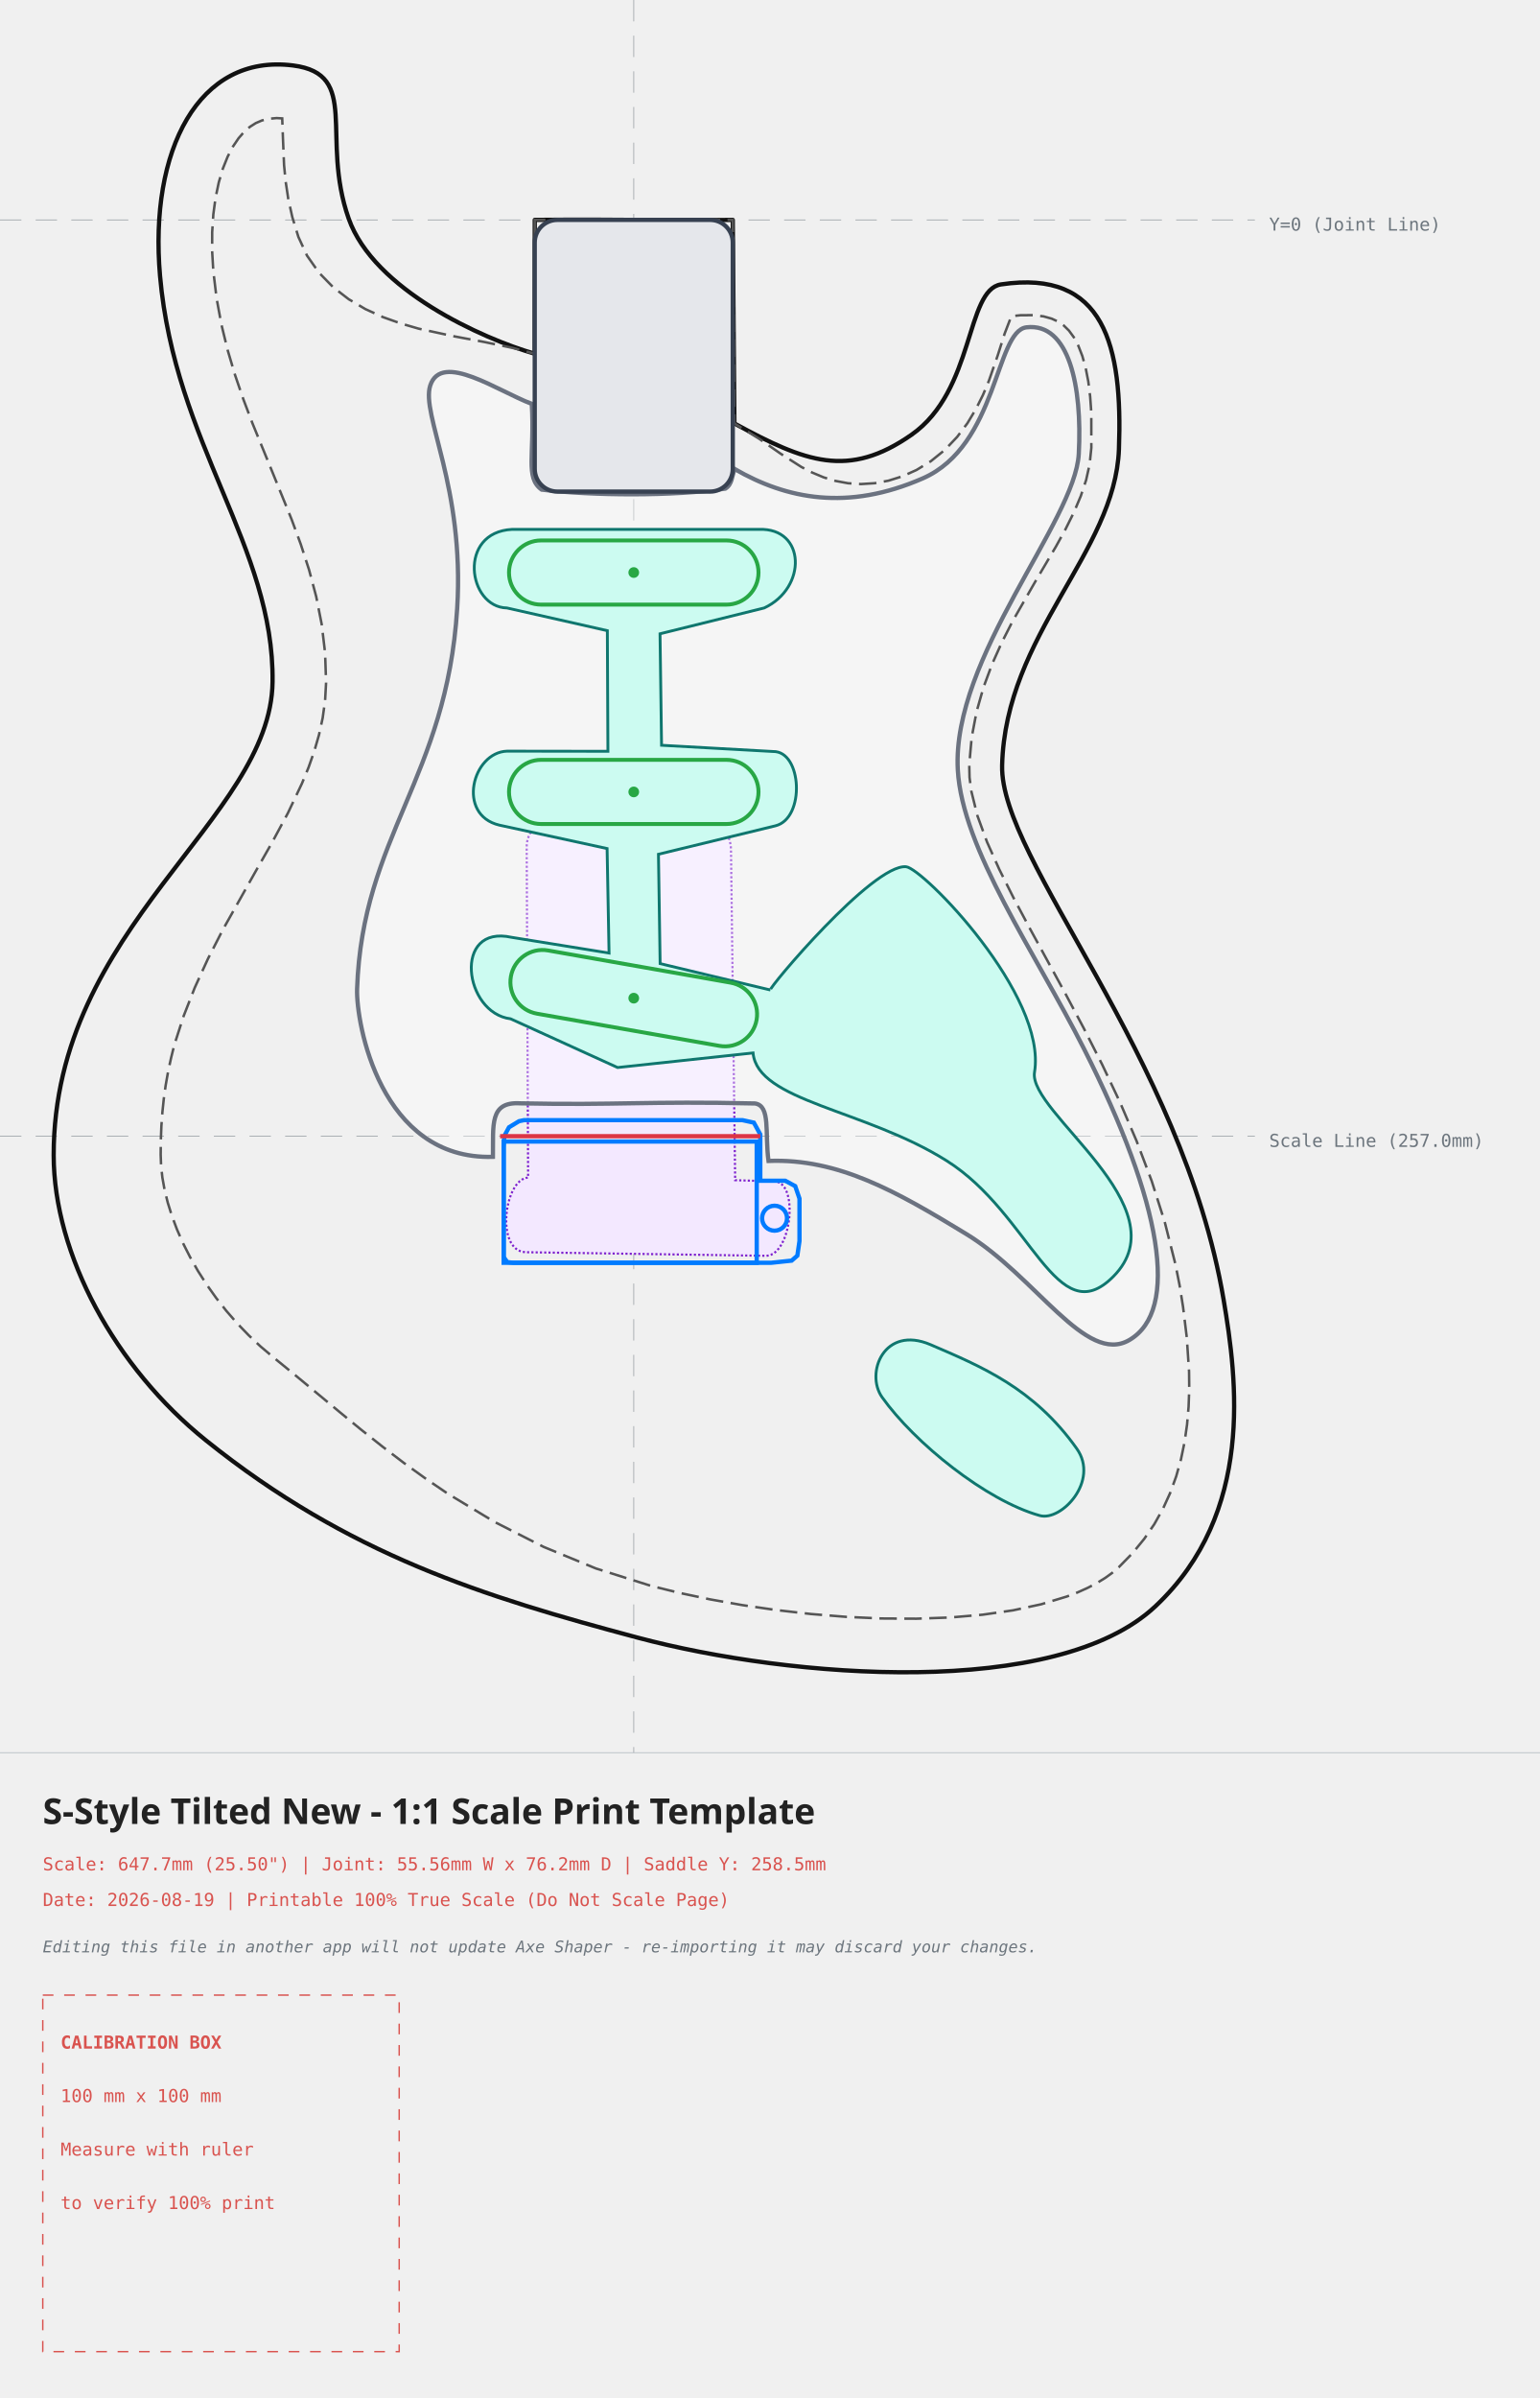
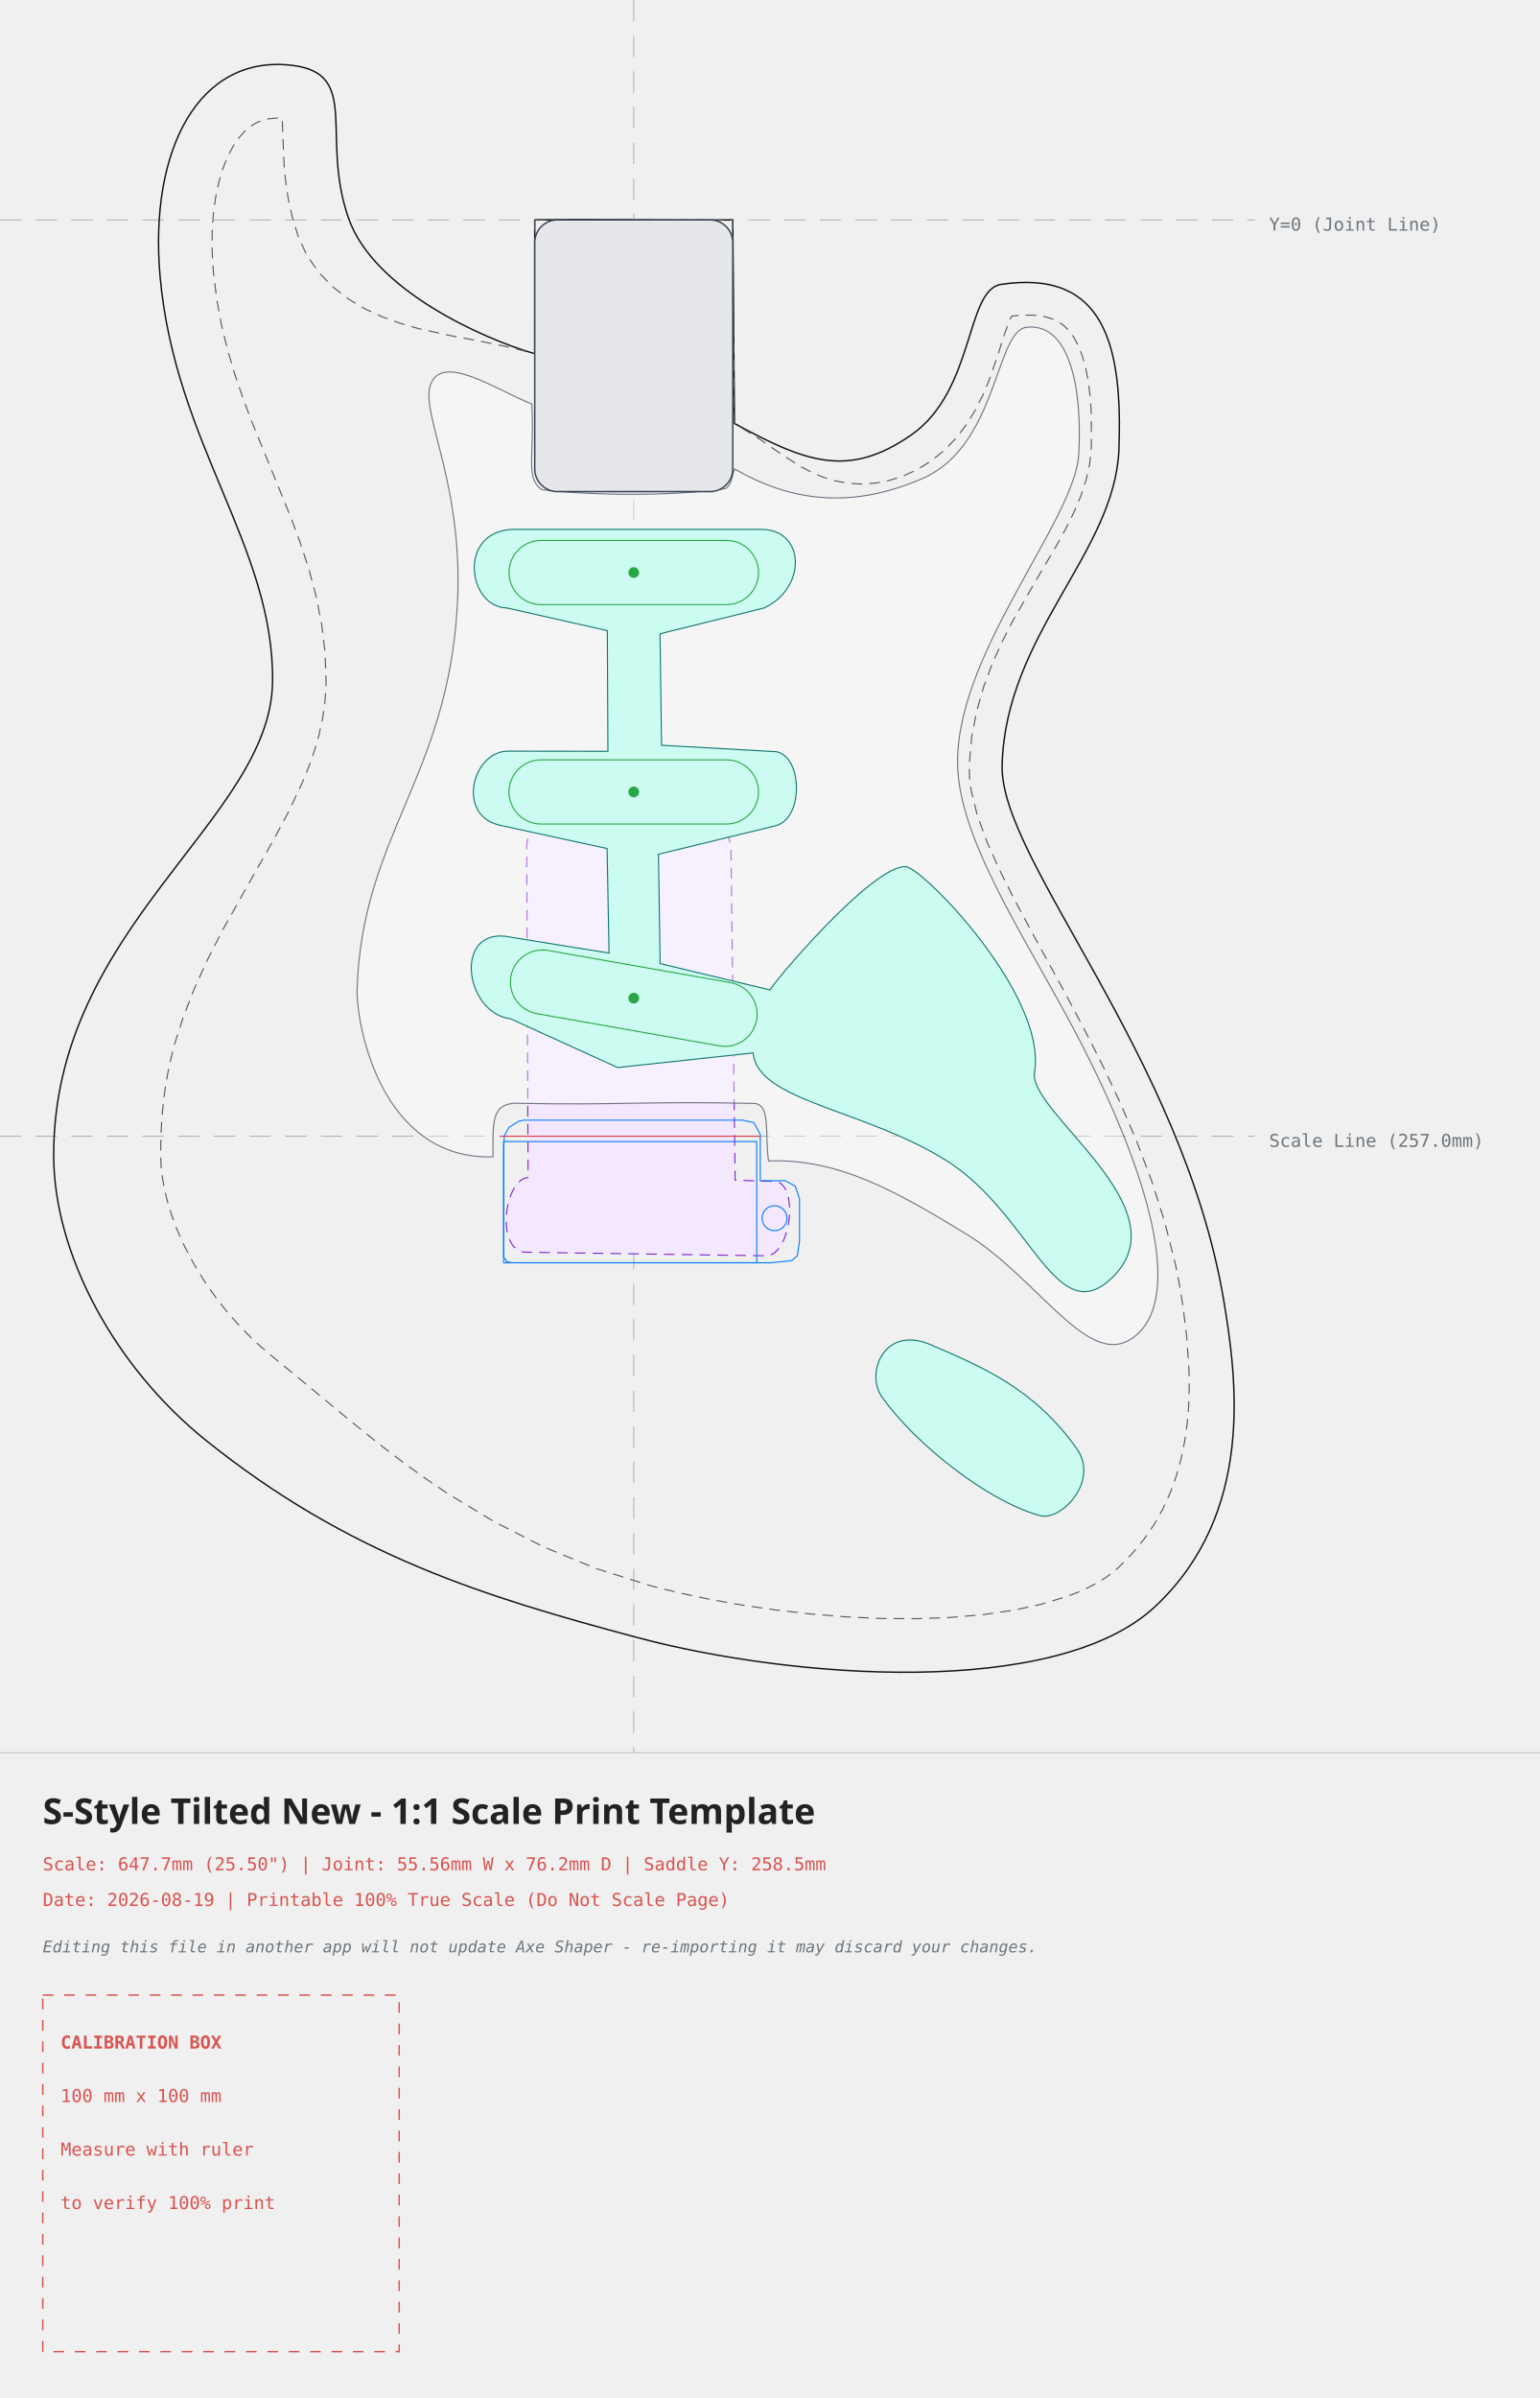
<svg xmlns="http://www.w3.org/2000/svg" width="432.07mm" height="672.59mm" viewBox="-177.81 -61.68 432.07 672.59" version="1.1" id="svg20">
  <defs id="defs20" />
  <style id="style1">
    .body-line { fill: none; stroke: #111111; stroke-width: 0.4; stroke-linecap: round; stroke-linejoin: round; }
    .edge-inset { fill: none; stroke: #555555; stroke-width: 0.3; stroke-dasharray: 3,2; }
    .neck-pocket { fill: #e5e7eb; stroke: #374151; stroke-width: 0.4; }
    .pickup-rout { fill: none; stroke: #28a745; stroke-width: 0.3; }
    .bridge-rout { fill: none; stroke: #007bff; stroke-width: 0.3; }
    .back-route { fill: #f3e8ff; stroke: #7e22ce; stroke-width: 0.3; stroke-dasharray: 3,2; }
    .front-route { fill: #ccfbf1; stroke: #0f766e; stroke-width: 0.3; }
    .pickguard { fill: #ffffff; fill-opacity: 0.35; stroke: #6b7280; stroke-width: 0.3; }
    .center-axis { fill: none; stroke: #6c757d; stroke-width: 0.2; stroke-dasharray: 6,4; opacity: 0.7; }
    .calibration-box { fill: none; stroke: #d9534f; stroke-width: 0.4; stroke-dasharray: 3,3; }
    .band-rule { fill: none; stroke: #adb5bd; stroke-width: 0.2; }
    .text-label { font-family: monospace, sans-serif; font-size: 5px; fill: #d9534f; }
    .disclaimer-label { font-family: monospace, sans-serif; font-size: 4.5px; font-style: italic; fill: #6c757d; }
    .axis-label { font-family: monospace, sans-serif; font-size: 5px; fill: #6c757d; }
    .title-label { font-family: sans-serif; font-size: 10px; font-weight: bold; fill: #222222; }
  </style>
  <g id="g12">
    <line x1="0" y1="-61.68" x2="0" y2="429.91" class="center-axis" id="line1" />
    <line x1="-177.81" y1="0" x2="174.27" y2="0" class="center-axis" id="line2" />
    <text x="178.27" y="3" class="axis-label" id="text2">Y=0 (Joint Line)</text>
    <line x1="-177.81" y1="257.00" x2="174.27" y2="257.00" class="center-axis" stroke="#007bff" id="line3" />
    <text x="178.27" y="260.00" class="axis-label" fill="#007bff" id="text3">Scale Line (257.0mm)</text>
-     <path d="M -23.21 168.63 C -23.21 168.63, 20.62 169.50, 20.62 169.50 C 25.19 169.20, 27.14 172.69, 27.28 176.52 C 27.28 176.52, 28.45 269.34, 28.45 269.34 C 28.45 269.34, 39.18 269.67, 39.18 269.67 C 46.46 269.31, 44.42 290.20, 37.24 290.55 C 37.24 290.55, -30.41 289.54, -30.41 289.54 C -38.90 289.06, -36.31 268.95, -29.64 268.62 C -29.64 268.62, -30.04 175.89, -30.04 175.89 C -30.06 171.80, -27.13 168.70, -23.21 168.63 Z" class="back-route" id="path3" style="stroke-width:0.6;stroke-dasharray:0.6,0.6;stroke-dashoffset:0" />
-     <path d="M -27.78 0.00 C -27.78 0.00, -27.79 37.53, -27.79 37.53 C -42.35 33.34, -72.95 19.65, -79.99 -0.39 C -88.02 -23.24, -76.54 -40.90, -95.60 -43.32 C -122.12 -46.68, -136.00 -19.51, -132.91 15.71 C -128.76 62.86, -100.85 91.68, -101.34 129.57 C -101.83 168.35, -162.81 198.11, -162.75 262.36 C -162.73 290.23, -145.45 321.91, -120.01 342.33 C -79.97 374.47, -42.14 386.11, 1.05 397.63 C 44.24 409.16, 118.65 414.91, 146.38 388.83 C 174.27 362.60, 169.25 325.07, 165.50 302.89 C 153.88 234.21, 102.70 179.59, 103.35 153.00 C 104.26 116.28, 135.05 93.32, 136.12 64.35 C 137.19 35.39, 132.17 13.73, 103.05 18.09 C 93.10 19.59, 95.68 47.86, 77.93 60.26 C 60.18 72.66, 48.14 67.90, 28.24 57.09 C 28.24 57.09, 27.78 0.00, 27.78 0.00 C 6.63 0.26, -2.31 -0.24, -27.78 0.00 Z" class="body-line" id="path4" style="stroke-width:1.2;stroke-dasharray:none" />
-     <path d="M -27.78 0.00 L -27.79 37.53 L -34.06 35.89 L -41.80 34.27 L -50.73 32.59 L -60.36 30.50 L -65.41 29.03 L -70.39 27.25 L -75.28 25.02 L -79.97 22.25 L -84.36 18.86 L -88.32 14.80 L -91.67 10.02 L -94.09 4.78 L -95.80 -0.79 L -96.94 -5.95 L -97.67 -10.80 L -98.11 -15.37 L -98.42 -22.79 L -98.63 -28.47 L -98.63 -28.47 L -98.63 -28.47 L -98.63 -28.47 L -98.63 -28.47 L -98.63 -28.47 L -98.63 -28.47 L -98.63 -28.47 L -98.63 -28.47 L -100.19 -28.56 L -102.44 -28.36 L -104.35 -27.88 L -106.05 -27.15 L -107.67 -26.12 L -109.28 -24.74 L -110.88 -22.90 L -112.45 -20.58 L -113.94 -17.74 L -115.28 -14.39 L -116.42 -10.56 L -117.32 -6.28 L -117.95 -1.61 L -118.28 3.43 L -118.29 8.78 L -117.96 14.37 L -117.03 22.08 L -115.67 29.44 L -113.93 36.56 L -111.87 43.49 L -109.54 50.29 L -107.01 56.97 L -101.50 70.45 L -96.03 83.91 L -93.43 90.96 L -91.09 98.17 L -89.10 105.63 L -87.56 113.38 L -86.60 121.43 L -86.32 129.78 L -86.60 134.79 L -87.28 139.70 L -88.32 144.47 L -89.66 149.09 L -91.24 153.57 L -93.11 158.10 L -97.04 166.38 L -101.49 174.65 L -106.14 182.81 L -115.30 199.10 L -119.46 207.23 L -123.16 215.32 L -126.29 223.30 L -128.91 231.42 L -129.81 235.04 L -130.64 238.86 L -131.32 242.67 L -131.85 246.47 L -132.25 250.30 L -132.53 254.18 L -132.69 258.18 L -132.73 262.20 L -132.61 265.37 L -132.25 268.62 L -131.63 272.06 L -130.74 275.65 L -129.57 279.38 L -128.14 283.19 L -126.44 287.05 L -124.47 290.93 L -122.27 294.80 L -119.83 298.62 L -117.17 302.36 L -114.30 306.00 L -111.26 309.50 L -108.05 312.83 L -104.70 315.98 L -101.12 319.01 L -94.72 324.24 L -88.48 329.42 L -82.41 334.46 L -76.43 339.36 L -70.45 344.10 L -64.43 348.69 L -58.31 353.09 L -52.19 357.26 L -39.03 365.20 L -25.26 372.20 L -10.62 378.24 L 4.83 383.12 L 12.85 385.10 L 21.42 386.91 L 30.52 388.53 L 40.01 389.91 L 49.76 391.02 L 59.64 391.82 L 69.53 392.27 L 79.29 392.33 L 88.79 391.99 L 97.89 391.21 L 106.44 389.98 L 114.30 388.29 L 121.51 386.11 L 124.50 384.97 L 127.38 383.67 L 129.98 382.31 L 132.30 380.88 L 134.33 379.41 L 136.06 377.92 L 139.93 373.96 L 143.22 369.94 L 146.06 365.80 L 148.47 361.51 L 150.50 357.06 L 152.18 352.44 L 153.52 347.68 L 154.53 342.81 L 155.24 337.85 L 155.67 332.85 L 155.85 327.87 L 155.80 323.03 L 155.16 313.44 L 154.11 304.85 L 153.14 298.80 L 151.97 292.91 L 148.97 281.05 L 145.31 269.55 L 141.07 258.33 L 136.40 247.44 L 131.42 236.90 L 126.27 226.75 L 121.09 216.99 L 111.12 198.72 L 106.60 190.24 L 102.56 182.17 L 99.12 174.49 L 96.41 167.10 L 94.68 160.11 L 94.21 156.36 L 94.13 152.81 L 94.81 145.14 L 96.19 137.90 L 98.14 131.05 L 100.55 124.57 L 103.30 118.43 L 106.29 112.56 L 112.47 101.76 L 118.47 91.58 L 121.13 86.76 L 123.47 82.06 L 125.42 77.46 L 126.92 72.95 L 127.91 68.51 L 128.38 63.94 L 128.37 54.03 L 128.05 49.54 L 127.53 45.33 L 126.79 41.52 L 125.85 38.16 L 124.73 35.29 L 123.47 32.92 L 122.11 31.06 L 120.66 29.63 L 119.08 28.53 L 117.24 27.69 L 114.98 27.06 L 112.14 26.72 L 108.63 26.73 L 106.01 26.99 L 106.01 26.99 L 106.01 26.99 L 106.01 26.99 L 105.78 27.42 L 104.07 31.86 L 102.12 37.99 L 99.63 45.15 L 97.97 49.11 L 95.99 53.07 L 93.61 57.03 L 90.72 60.88 L 87.27 64.52 L 83.33 67.70 L 79.33 70.14 L 75.40 71.91 L 71.47 73.14 L 67.58 73.85 L 63.77 74.09 L 60.11 73.86 L 56.61 73.21 L 53.28 72.21 L 50.12 70.89 L 47.04 69.30 L 41.21 65.57 L 35.11 61.34 L 28.24 57.09 L 27.78 0.00 L 1.62 0.01 Z" class="edge-inset" id="path5" style="stroke-width:0.7;stroke-dasharray:4.9,2.1;stroke-dashoffset:0" />
-     <path d="M -57.09 46.43 C -53.92 36.85, -38.05 48.07, -28.61 51.60 C -27.75 65.90, -30.55 72.27, -25.84 75.65 C -11.51 77.37, 11.12 77.52, 25.70 75.37 C 27.62 74.20, 27.53 71.87, 28.29 69.86 C 42.93 78.32, 60.01 81.71, 81.08 72.50 C 102.15 63.29, 101.45 31.14, 110.19 30.13 C 122.12 28.74, 125.87 46.63, 124.86 65.61 C 123.86 84.59, 89.15 122.75, 90.92 154.29 C 92.17 176.52, 112.56 205.33, 126.26 232.37 C 148.32 275.89, 153.20 305.87, 139.06 314.16 C 126.83 321.34, 112.90 296.38, 93.24 284.40 C 73.88 272.61, 57.47 263.17, 37.80 263.94 C 36.76 255.99, 38.44 248.50, 34.03 247.82 C 3.72 247.12, -4.61 248.36, -31.90 247.78 C -40.57 247.28, -39.37 253.90, -39.51 262.79 C -71.16 263.72, -77.94 225.17, -77.62 215.68 C -76.18 172.90, -52.50 156.56, -49.54 108.98 C -47.41 74.82, -59.78 54.57, -57.09 46.43 Z" class="pickguard" style="fill:#ffffff;stroke-width:1.2;stroke-dasharray:none" id="path6" />
-     <rect x="-27.78" y="0" width="55.56" height="76.2" rx="6.35" ry="6.35" class="neck-pocket" id="rect6" style="stroke-width:1.2;stroke-dasharray:none" />
-     <path d="M -34.13 86.80 C -34.13 86.80, 35.15 86.80, 35.15 86.80 C 48.29 86.32, 48.67 103.23, 36.60 108.84 C 36.60 108.84, 7.37 116.08, 7.37 116.08 C 7.37 116.08, 7.80 147.35, 7.80 147.35 C 7.80 147.35, 39.08 149.10, 39.08 149.10 C 47.24 148.92, 48.16 167.85, 39.77 169.94 C 39.77 169.94, 6.93 177.92, 6.93 177.92 C 6.93 177.92, 7.40 208.59, 7.40 208.59 C 7.40 208.59, 38.33 215.99, 38.33 215.99 C 37.48 215.82, 67.04 180.60, 76.39 181.42 C 81.15 181.84, 116.02 217.42, 112.44 239.06 C 110.58 250.30, 153.91 276.81, 134.58 296.33 C 118.61 312.46, 111.54 278.81, 87.76 263.87 C 64.72 249.39, 34.77 247.25, 33.47 233.65 C 33.47 233.65, -4.53 237.74, -4.53 237.74 C -4.53 237.74, -34.55 224.08, -34.55 224.08 C -47.69 222.48, -50.85 197.54, -34.27 201.22 C -34.27 201.22, -6.93 205.63, -6.93 205.63 C -6.93 205.63, -7.48 176.32, -7.48 176.32 C -7.48 176.32, -37.72 169.75, -37.72 169.75 C -49.82 166.88, -45.27 149.29, -35.53 149.00 C -35.53 149.00, -7.25 149.04, -7.25 149.04 C -7.25 149.04, -7.41 115.21, -7.41 115.21 C -7.41 115.21, -35.58 108.84, -35.58 108.84 C -46.59 108.64, -49.49 87.57, -34.13 86.80 Z" class="front-route" id="path7" style="stroke-width:0.8;stroke-dasharray:none" />
-     <path d="M 83.29 315.48 C 97.29 321.51, 112.22 327.59, 124.29 344.63 C 130.71 353.70, 119.96 365.09, 113.92 363.41 C 98.85 359.22, 78.73 342.97, 69.67 330.21 C 64.88 323.45, 70.24 309.87, 83.29 315.48 Z" class="front-route" id="path8" style="stroke-width:0.8;stroke-dasharray:none" />
-     <g transform="translate(0, 98.90337) rotate(0)" id="g8" style="stroke-width:1.1;stroke-dasharray:none">
-       <rect x="-35.00" y="-9.00" width="70" height="18" rx="9" ry="9" class="pickup-rout" id="rect8" style="stroke-width:1.1;stroke-dasharray:none" />
-       <circle cx="0" cy="0" r="1.5" fill="#28a745" id="circle8" style="stroke-width:1.1;stroke-dasharray:none" />
+     <path d="M -23.21 168.63 C -23.21 168.63, 20.62 169.50, 20.62 169.50 C 25.19 169.20, 27.14 172.69, 27.28 176.52 C 27.28 176.52, 28.45 269.34, 28.45 269.34 C 28.45 269.34, 39.18 269.67, 39.18 269.67 C 46.46 269.31, 44.42 290.20, 37.24 290.55 C 37.24 290.55, -30.41 289.54, -30.41 289.54 C -38.90 289.06, -36.31 268.95, -29.64 268.62 C -29.64 268.62, -30.04 175.89, -30.04 175.89 C -30.06 171.80, -27.13 168.70, -23.21 168.63 Z" class="back-route" id="path3" />
+     <path d="M -27.78 0.00 C -27.78 0.00, -27.79 37.53, -27.79 37.53 C -42.35 33.34, -72.95 19.65, -79.99 -0.39 C -88.02 -23.24, -76.54 -40.90, -95.60 -43.32 C -122.12 -46.68, -136.00 -19.51, -132.91 15.71 C -128.76 62.86, -100.85 91.68, -101.34 129.57 C -101.83 168.35, -162.81 198.11, -162.75 262.36 C -162.73 290.23, -145.45 321.91, -120.01 342.33 C -79.97 374.47, -42.14 386.11, 1.05 397.63 C 44.24 409.16, 118.65 414.91, 146.38 388.83 C 174.27 362.60, 169.25 325.07, 165.50 302.89 C 153.88 234.21, 102.70 179.59, 103.35 153.00 C 104.26 116.28, 135.05 93.32, 136.12 64.35 C 137.19 35.39, 132.17 13.73, 103.05 18.09 C 93.10 19.59, 95.68 47.86, 77.93 60.26 C 60.18 72.66, 48.14 67.90, 28.24 57.09 C 28.24 57.09, 27.78 0.00, 27.78 0.00 C 6.63 0.26, -2.31 -0.24, -27.78 0.00 Z" class="body-line" id="path4" />
+     <path d="M -27.78 0.00 L -27.79 37.53 L -34.06 35.89 L -41.80 34.27 L -50.73 32.59 L -60.36 30.50 L -65.41 29.03 L -70.39 27.25 L -75.28 25.02 L -79.97 22.25 L -84.36 18.86 L -88.32 14.80 L -91.67 10.02 L -94.09 4.78 L -95.80 -0.79 L -96.94 -5.95 L -97.67 -10.80 L -98.11 -15.37 L -98.42 -22.79 L -98.63 -28.47 L -98.63 -28.47 L -98.63 -28.47 L -98.63 -28.47 L -98.63 -28.47 L -98.63 -28.47 L -98.63 -28.47 L -98.63 -28.47 L -98.63 -28.47 L -100.19 -28.56 L -102.44 -28.36 L -104.35 -27.88 L -106.05 -27.15 L -107.67 -26.12 L -109.28 -24.74 L -110.88 -22.90 L -112.45 -20.58 L -113.94 -17.74 L -115.28 -14.39 L -116.42 -10.56 L -117.32 -6.28 L -117.95 -1.61 L -118.28 3.43 L -118.29 8.78 L -117.96 14.37 L -117.03 22.08 L -115.67 29.44 L -113.93 36.56 L -111.87 43.49 L -109.54 50.29 L -107.01 56.97 L -101.50 70.45 L -96.03 83.91 L -93.43 90.96 L -91.09 98.17 L -89.10 105.63 L -87.56 113.38 L -86.60 121.43 L -86.32 129.78 L -86.60 134.79 L -87.28 139.70 L -88.32 144.47 L -89.66 149.09 L -91.24 153.57 L -93.11 158.10 L -97.04 166.38 L -101.49 174.65 L -106.14 182.81 L -115.30 199.10 L -119.46 207.23 L -123.16 215.32 L -126.29 223.30 L -128.91 231.42 L -129.81 235.04 L -130.64 238.86 L -131.32 242.67 L -131.85 246.47 L -132.25 250.30 L -132.53 254.18 L -132.69 258.18 L -132.73 262.20 L -132.61 265.37 L -132.25 268.62 L -131.63 272.06 L -130.74 275.65 L -129.57 279.38 L -128.14 283.19 L -126.44 287.05 L -124.47 290.93 L -122.27 294.80 L -119.83 298.62 L -117.17 302.36 L -114.30 306.00 L -111.26 309.50 L -108.05 312.83 L -104.70 315.98 L -101.12 319.01 L -94.72 324.24 L -88.48 329.42 L -82.41 334.46 L -76.43 339.36 L -70.45 344.10 L -64.43 348.69 L -58.31 353.09 L -52.19 357.26 L -39.03 365.20 L -25.26 372.20 L -10.62 378.24 L 4.83 383.12 L 12.85 385.10 L 21.42 386.91 L 30.52 388.53 L 40.01 389.91 L 49.76 391.02 L 59.64 391.82 L 69.53 392.27 L 79.29 392.33 L 88.79 391.99 L 97.89 391.21 L 106.44 389.98 L 114.30 388.29 L 121.51 386.11 L 124.50 384.97 L 127.38 383.67 L 129.98 382.31 L 132.30 380.88 L 134.33 379.41 L 136.06 377.92 L 139.93 373.96 L 143.22 369.94 L 146.06 365.80 L 148.47 361.51 L 150.50 357.06 L 152.18 352.44 L 153.52 347.68 L 154.53 342.81 L 155.24 337.85 L 155.67 332.85 L 155.85 327.87 L 155.80 323.03 L 155.16 313.44 L 154.11 304.85 L 153.14 298.80 L 151.97 292.91 L 148.97 281.05 L 145.31 269.55 L 141.07 258.33 L 136.40 247.44 L 131.42 236.90 L 126.27 226.75 L 121.09 216.99 L 111.12 198.72 L 106.60 190.24 L 102.56 182.17 L 99.12 174.49 L 96.41 167.10 L 94.68 160.11 L 94.21 156.36 L 94.13 152.81 L 94.81 145.14 L 96.19 137.90 L 98.14 131.05 L 100.55 124.57 L 103.30 118.43 L 106.29 112.56 L 112.47 101.76 L 118.47 91.58 L 121.13 86.76 L 123.47 82.06 L 125.42 77.46 L 126.92 72.95 L 127.91 68.51 L 128.38 63.94 L 128.37 54.03 L 128.05 49.54 L 127.53 45.33 L 126.79 41.52 L 125.85 38.16 L 124.73 35.29 L 123.47 32.92 L 122.11 31.06 L 120.66 29.63 L 119.08 28.53 L 117.24 27.69 L 114.98 27.06 L 112.14 26.72 L 108.63 26.73 L 106.01 26.99 L 106.01 26.99 L 106.01 26.99 L 106.01 26.99 L 105.78 27.42 L 104.07 31.86 L 102.12 37.99 L 99.63 45.15 L 97.97 49.11 L 95.99 53.07 L 93.61 57.03 L 90.72 60.88 L 87.27 64.52 L 83.33 67.70 L 79.33 70.14 L 75.40 71.91 L 71.47 73.14 L 67.58 73.85 L 63.77 74.09 L 60.11 73.86 L 56.61 73.21 L 53.28 72.21 L 50.12 70.89 L 47.04 69.30 L 41.21 65.57 L 35.11 61.34 L 28.24 57.09 L 27.78 0.00 L 1.62 0.01 Z" class="edge-inset" id="path5" />
+     <path d="M -57.09 46.43 C -53.92 36.85, -38.05 48.07, -28.61 51.60 C -27.75 65.90, -30.55 72.27, -25.84 75.65 C -11.51 77.37, 11.12 77.52, 25.70 75.37 C 27.62 74.20, 27.53 71.87, 28.29 69.86 C 42.93 78.32, 60.01 81.71, 81.08 72.50 C 102.15 63.29, 101.45 31.14, 110.19 30.13 C 122.12 28.74, 125.87 46.63, 124.86 65.61 C 123.86 84.59, 89.15 122.75, 90.92 154.29 C 92.17 176.52, 112.56 205.33, 126.26 232.37 C 148.32 275.89, 153.20 305.87, 139.06 314.16 C 126.83 321.34, 112.90 296.38, 93.24 284.40 C 73.88 272.61, 57.47 263.17, 37.80 263.94 C 36.76 255.99, 38.44 248.50, 34.03 247.82 C 3.72 247.12, -4.61 248.36, -31.90 247.78 C -40.57 247.28, -39.37 253.90, -39.51 262.79 C -71.16 263.72, -77.94 225.17, -77.62 215.68 C -76.18 172.90, -52.50 156.56, -49.54 108.98 C -47.41 74.82, -59.78 54.57, -57.09 46.43 Z" class="pickguard" id="path6" />
+     <rect x="-27.78" y="0" width="55.56" height="76.2" rx="6.35" ry="6.35" class="neck-pocket" id="rect6" />
+     <path d="M -34.13 86.80 C -34.13 86.80, 35.15 86.80, 35.15 86.80 C 48.29 86.32, 48.67 103.23, 36.60 108.84 C 36.60 108.84, 7.37 116.08, 7.37 116.08 C 7.37 116.08, 7.80 147.35, 7.80 147.35 C 7.80 147.35, 39.08 149.10, 39.08 149.10 C 47.24 148.92, 48.16 167.85, 39.77 169.94 C 39.77 169.94, 6.93 177.92, 6.93 177.92 C 6.93 177.92, 7.40 208.59, 7.40 208.59 C 7.40 208.59, 38.33 215.99, 38.33 215.99 C 37.48 215.82, 67.04 180.60, 76.39 181.42 C 81.15 181.84, 116.02 217.42, 112.44 239.06 C 110.58 250.30, 153.91 276.81, 134.58 296.33 C 118.61 312.46, 111.54 278.81, 87.76 263.87 C 64.72 249.39, 34.77 247.25, 33.47 233.65 C 33.47 233.65, -4.53 237.74, -4.53 237.74 C -4.53 237.74, -34.55 224.08, -34.55 224.08 C -47.69 222.48, -50.85 197.54, -34.27 201.22 C -34.27 201.22, -6.93 205.63, -6.93 205.63 C -6.93 205.63, -7.48 176.32, -7.48 176.32 C -7.48 176.32, -37.72 169.75, -37.72 169.75 C -49.82 166.88, -45.27 149.29, -35.53 149.00 C -35.53 149.00, -7.25 149.04, -7.25 149.04 C -7.25 149.04, -7.41 115.21, -7.41 115.21 C -7.41 115.21, -35.58 108.84, -35.58 108.84 C -46.59 108.64, -49.49 87.57, -34.13 86.80 Z" class="front-route" id="path7" />
+     <path d="M 83.29 315.48 C 97.29 321.51, 112.22 327.59, 124.29 344.63 C 130.71 353.70, 119.96 365.09, 113.92 363.41 C 98.85 359.22, 78.73 342.97, 69.67 330.21 C 64.88 323.45, 70.24 309.87, 83.29 315.48 Z" class="front-route" id="path8" />
+     <g transform="translate(0, 98.90337) rotate(0)" id="g8">
+       <rect x="-35.00" y="-9.00" width="70" height="18" rx="9" ry="9" class="pickup-rout" id="rect8" />
+       <circle cx="0" cy="0" r="1.5" fill="#28a745" id="circle8" />
    </g>
-     <g transform="translate(0, 160.4391) rotate(0)" id="g9" style="stroke-width:1.1;stroke-dasharray:none">
-       <rect x="-35.00" y="-9.00" width="70" height="18" rx="9" ry="9" class="pickup-rout" id="rect9" style="stroke-width:1.1;stroke-dasharray:none" />
-       <circle cx="0" cy="0" r="1.5" fill="#28a745" id="circle9" style="stroke-width:1.1;stroke-dasharray:none" />
+     <g transform="translate(0, 160.4391) rotate(0)" id="g9">
+       <rect x="-35.00" y="-9.00" width="70" height="18" rx="9" ry="9" class="pickup-rout" id="rect9" />
+       <circle cx="0" cy="0" r="1.5" fill="#28a745" id="circle9" />
    </g>
-     <g transform="translate(0, 218.2843) rotate(10)" id="g10" style="stroke-width:1.1;stroke-dasharray:none">
-       <rect x="-35.00" y="-9.00" width="70" height="18" rx="9" ry="9" class="pickup-rout" id="rect10" style="stroke-width:1.1;stroke-dasharray:none" />
-       <circle cx="0" cy="0" r="1.5" fill="#28a745" id="circle10" style="stroke-width:1.1;stroke-dasharray:none" />
+     <g transform="translate(0, 218.2843) rotate(10)" id="g10">
+       <rect x="-35.00" y="-9.00" width="70" height="18" rx="9" ry="9" class="pickup-rout" id="rect10" />
+       <circle cx="0" cy="0" r="1.5" fill="#28a745" id="circle10" />
    </g>
-     <g id="bridge-hardware" style="stroke-width:1.2;stroke-dasharray:none">
-       <path d="M -36.50 290.90 L -36.50 260.10 L -36.30 256.90 L -35.00 254.50 L -32.20 252.80 L -30.80 252.50 L 30.50 252.50 L 33.70 253.20 L 35.50 256.50 L 35.50 269.50 L 42.50 269.50 L 45.30 271.00 L 46.50 274.50 L 46.50 286.40 L 45.90 290.50 L 44.30 291.90 L 38.60 292.50 L -33.90 292.50 L -35.50 292.30 Z" class="bridge-rout" id="path10" style="stroke-width:1.2;stroke-dasharray:none" />
-       <rect x="-36.50" y="258.50" width="71.00" height="34.00" rx="0.00" ry="0.00" class="bridge-rout" id="rect11" style="stroke-width:1.2;stroke-dasharray:none" />
-       <circle cx="39.50" cy="280.00" r="3.50" class="bridge-rout" id="circle11" style="stroke-width:1.2;stroke-dasharray:none" />
-       <line x1="-37.50" y1="257.00" x2="35.50" y2="257.00" stroke="#dc3545" stroke-width="0.3" id="line11" style="stroke-width:1.2;stroke-dasharray:none" />
-       <g transform="translate(0, 258.50)" id="g11" style="stroke-width:1.2;stroke-dasharray:none" />
+     <g id="bridge-hardware">
+       <path d="M -36.50 290.90 L -36.50 260.10 L -36.30 256.90 L -35.00 254.50 L -32.20 252.80 L -30.80 252.50 L 30.50 252.50 L 33.70 253.20 L 35.50 256.50 L 35.50 269.50 L 42.50 269.50 L 45.30 271.00 L 46.50 274.50 L 46.50 286.40 L 45.90 290.50 L 44.30 291.90 L 38.60 292.50 L -33.90 292.50 L -35.50 292.30 Z" class="bridge-rout" id="path10" />
+       <rect x="-36.50" y="258.50" width="71.00" height="34.00" rx="0.00" ry="0.00" class="bridge-rout" id="rect11" />
+       <circle cx="39.50" cy="280.00" r="3.50" class="bridge-rout" id="circle11" />
+       <line x1="-37.50" y1="257.00" x2="35.50" y2="257.00" stroke="#dc3545" stroke-width="0.3" id="line11" />
+       <g transform="translate(0, 258.50)" id="g11" />
    </g>
  </g>
  <g id="g20">
    <line x1="-177.81" y1="429.91" x2="254.27" y2="429.91" class="band-rule" id="line12" />
    <text x="-165.81" y="449.91" class="title-label" id="text12">S-Style Tilted New - 1:1 Scale Print Template</text>
    <text x="-165.81" y="462.91" class="text-label" id="text13">Scale: 647.7mm (25.50") | Joint: 55.56mm W x 76.2mm D | Saddle Y: 258.5mm</text>
    <text x="-165.81" y="472.91" class="text-label" id="text14">Date: 2026-08-19 | Printable 100% True Scale (Do Not Scale Page)</text>
    <text x="-165.81" y="485.91" class="disclaimer-label" id="text15">Editing this file in another app will not update Axe Shaper - re-importing it may discard your changes.</text>
    <g transform="translate(-165.81, 497.91)" id="g19">
      <rect x="0" y="0" width="100" height="100" class="calibration-box" id="rect15" />
      <text x="5" y="15" class="text-label" font-weight="bold" id="text16">CALIBRATION BOX</text>
      <text x="5" y="30" class="text-label" id="text17">100 mm x 100 mm</text>
      <text x="5" y="45" class="text-label" id="text18">Measure with ruler</text>
      <text x="5" y="60" class="text-label" id="text19">to verify 100% print</text>
    </g>
  </g>
</svg>
